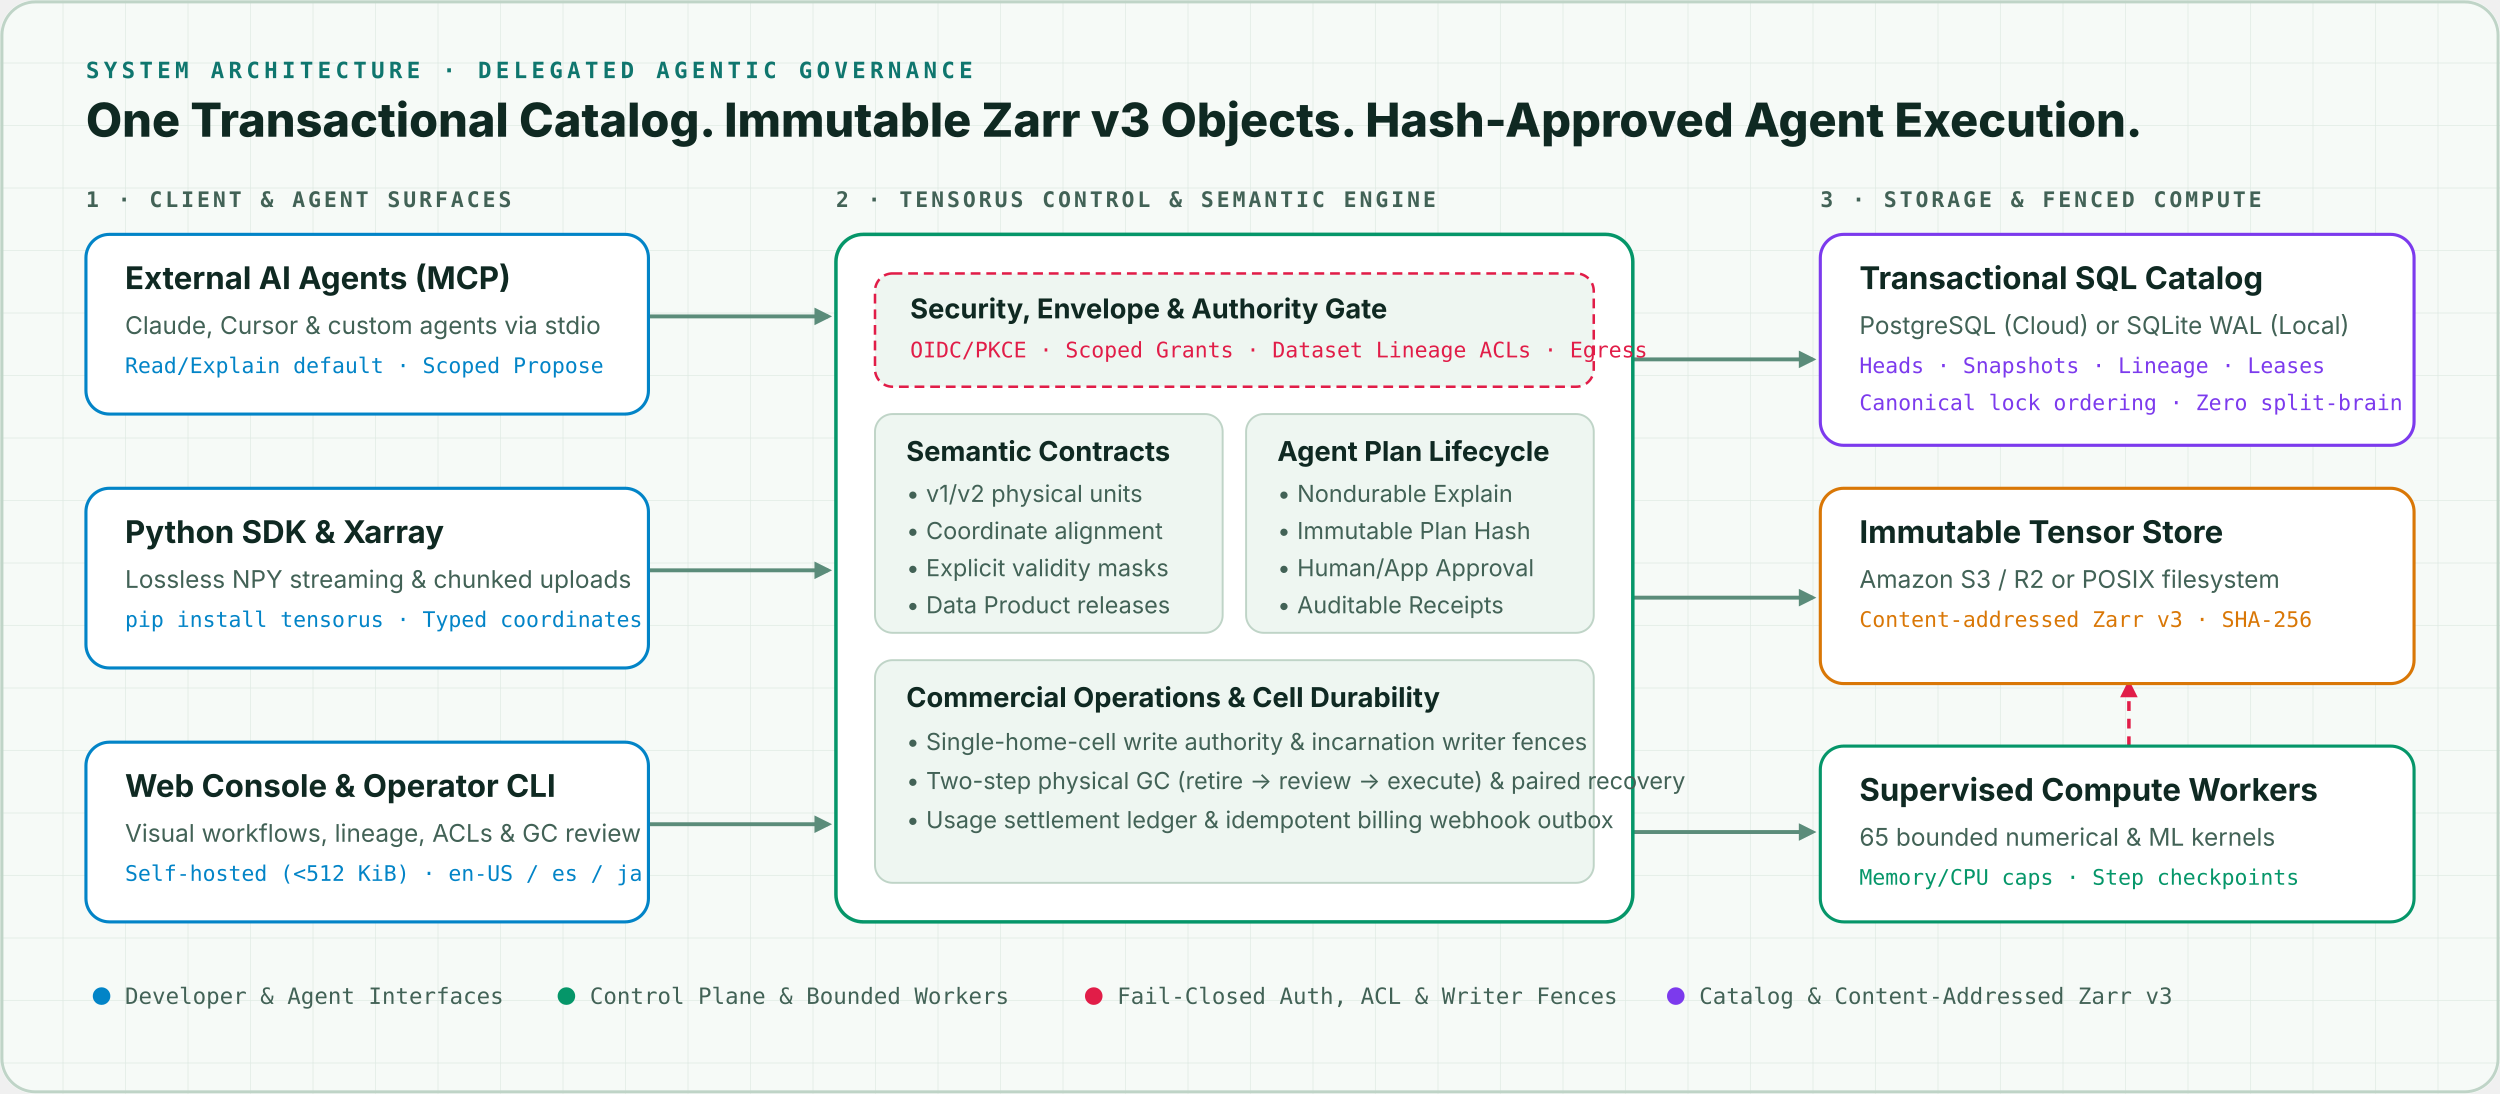
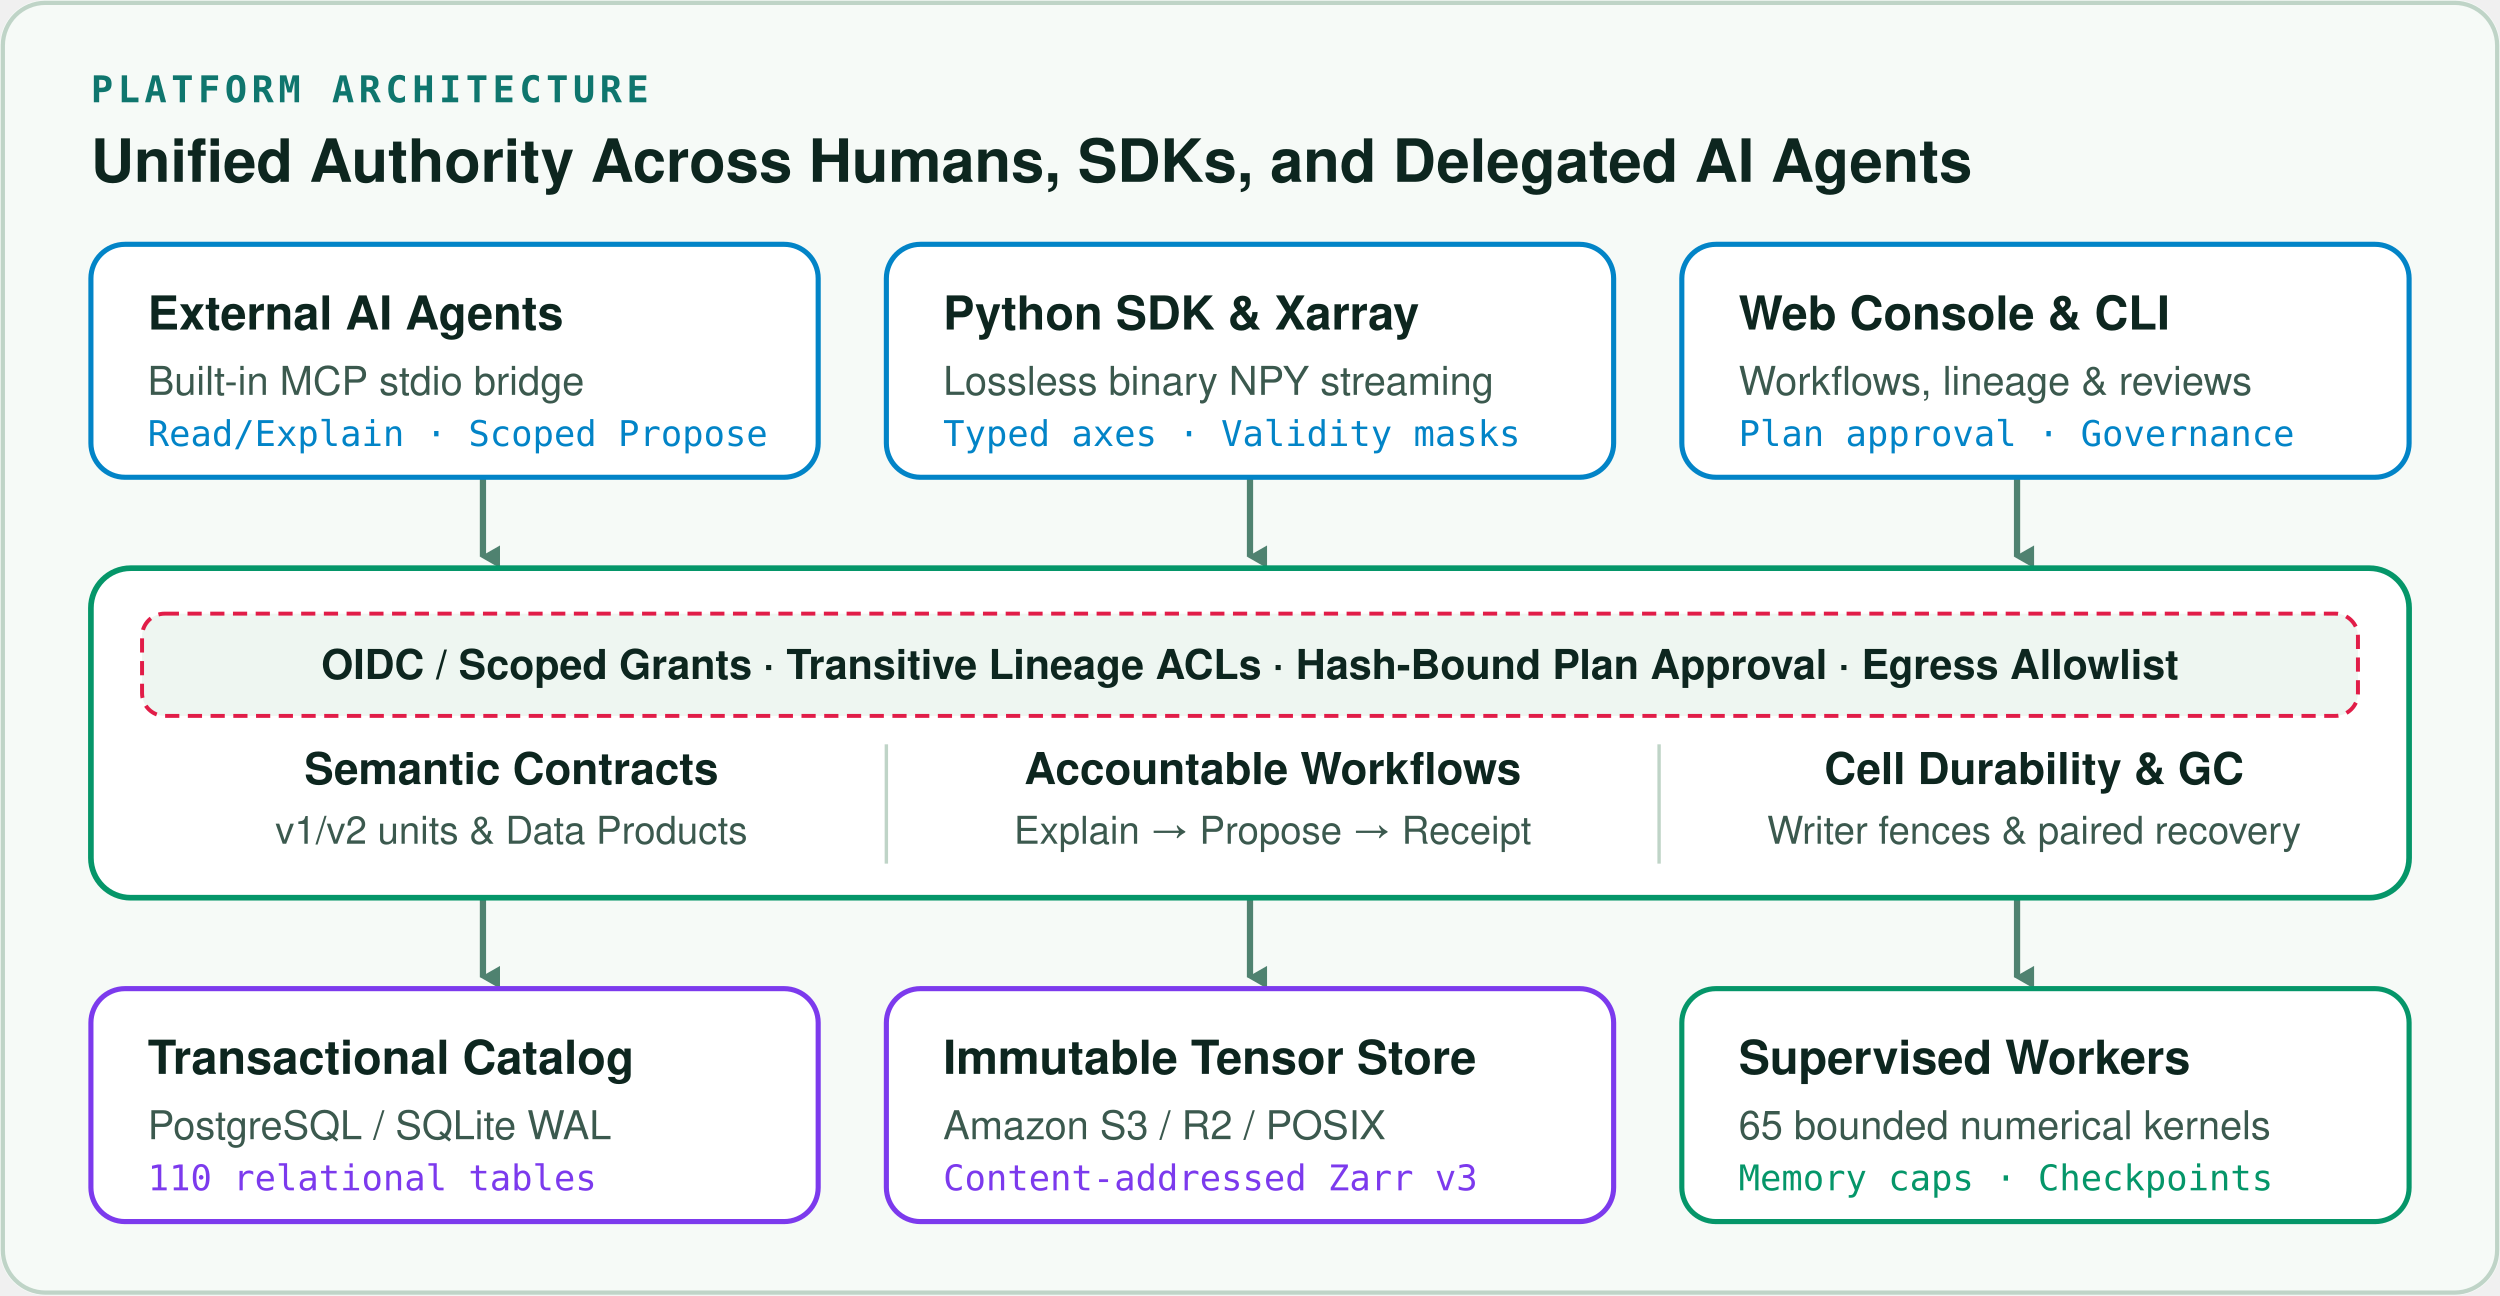
- <svg xmlns="http://www.w3.org/2000/svg" width="1280" height="560" viewBox="0 0 1280 560" role="img" aria-labelledby="arch-title arch-desc">
+ <svg xmlns="http://www.w3.org/2000/svg" width="880" height="456" viewBox="0 0 880 456" shape-rendering="geometricPrecision" text-rendering="geometricPrecision" role="img" aria-labelledby="arch-title arch-desc">
  <defs>
-     <pattern id="arch-grid" width="32" height="32" patternUnits="userSpaceOnUse">
-       <path d="M 32 0 L 0 0 0 32" fill="none" stroke="#dfebe3" stroke-width="0.75" />
-     </pattern>
-     <marker id="arr" markerWidth="9" markerHeight="9" refX="7" refY="4.5" orient="auto" markerUnits="userSpaceOnUse">
-       <path d="M0 0 L9 4.5 L0 9 Z" fill="#5b8c7a" />
-     </marker>
-     <marker id="arr-sec" markerWidth="9" markerHeight="9" refX="7" refY="4.5" orient="auto" markerUnits="userSpaceOnUse">
-       <path d="M0 0 L9 4.5 L0 9 Z" fill="#e11d48" />
+     <marker id="down" markerWidth="10" markerHeight="10" refX="5" refY="7" orient="auto" markerUnits="userSpaceOnUse">
+       <path d="M1 1 L5 8 L9 1 Z" fill="#4f8270" />
    </marker>
  </defs>
-   <rect width="1280" height="560" rx="18" fill="#f6faf7" />
-   <rect width="1280" height="560" rx="18" fill="url(#arch-grid)" />
-   <rect x="1" y="1" width="1278" height="558" rx="17" fill="none" stroke="#bfd4c7" stroke-width="1.5" />
-   <text x="44" y="40" font-family="ui-monospace, SFMono-Regular, 'SF Mono', Menlo, Consolas, monospace" font-size="11.5" font-weight="700" letter-spacing="2.2" fill="#0f766e">SYSTEM ARCHITECTURE · DELEGATED AGENTIC GOVERNANCE</text>
-   <text x="44" y="70" font-family="ui-sans-serif, -apple-system, BlinkMacSystemFont, 'Segoe UI', Inter, Helvetica, Arial, sans-serif" font-size="24" font-weight="800" fill="#0f2922">One Transactional Catalog. Immutable Zarr v3 Objects. Hash-Approved Agent Execution.</text>
-   <g fill="none" stroke="#5b8c7a" stroke-width="2" marker-end="url(#arr)">
-     <path d="M 332 162 L 424 162" />
-     <path d="M 332 292 L 424 292" />
-     <path d="M 332 422 L 424 422" />
-     <path d="M 836 184 L 928 184" />
-     <path d="M 836 306 L 928 306" />
-     <path d="M 836 426 L 928 426" />
+   <rect width="880" height="456" rx="16" fill="#f6faf7" />
+   <rect x="1" y="1" width="878" height="454" rx="15" fill="none" stroke="#bfd4c7" stroke-width="1.5" />
+   <text x="32" y="36" font-family="ui-monospace, SFMono-Regular, 'SF Mono', Menlo, Consolas, monospace" font-size="13" font-weight="700" letter-spacing="1.6" fill="#0f766e">PLATFORM ARCHITECTURE</text>
+   <text x="32" y="64" font-family="system-ui, -apple-system, BlinkMacSystemFont, 'Segoe UI', Helvetica, Arial, sans-serif" font-size="21" font-weight="800" fill="#0d261f">Unified Authority Across Humans, SDKs, and Delegated AI Agents</text>
+   <g stroke="#4f8270" stroke-width="2.2" fill="none" marker-end="url(#down)">
+     <line x1="170" y1="168" x2="170" y2="196" />
+     <line x1="440" y1="168" x2="440" y2="196" />
+     <line x1="710" y1="168" x2="710" y2="196" />
+     <line x1="170" y1="316" x2="170" y2="344" />
+     <line x1="440" y1="316" x2="440" y2="344" />
+     <line x1="710" y1="316" x2="710" y2="344" />
  </g>
-   <path d="M 1090 382 L 1090 350" fill="none" stroke="#e11d48" stroke-width="1.8" stroke-dasharray="5 4" marker-end="url(#arr-sec)" />
-   <text x="44" y="106" font-family="ui-monospace, SFMono-Regular, 'SF Mono', Menlo, Consolas, monospace" font-size="11" font-weight="700" letter-spacing="1.5" fill="#426256">1 · CLIENT &amp; AGENT SURFACES</text>
-   <rect x="44" y="120" width="288" height="92" rx="12" fill="#ffffff" stroke="#0284c7" stroke-width="1.6" />
-   <text x="64" y="148" font-family="ui-sans-serif, -apple-system, BlinkMacSystemFont, 'Segoe UI', Inter, Helvetica, Arial, sans-serif" font-size="16" font-weight="700" fill="#0f2922">External AI Agents (MCP)</text>
-   <text x="64" y="171" font-family="ui-sans-serif, -apple-system, BlinkMacSystemFont, 'Segoe UI', Inter, Helvetica, Arial, sans-serif" font-size="12.5" fill="#426256">Claude, Cursor &amp; custom agents via stdio</text>
-   <text x="64" y="191" font-family="ui-monospace, SFMono-Regular, 'SF Mono', Menlo, Consolas, monospace" font-size="11" fill="#0284c7">Read/Explain default · Scoped Propose</text>
-   <rect x="44" y="250" width="288" height="92" rx="12" fill="#ffffff" stroke="#0284c7" stroke-width="1.6" />
-   <text x="64" y="278" font-family="ui-sans-serif, -apple-system, BlinkMacSystemFont, 'Segoe UI', Inter, Helvetica, Arial, sans-serif" font-size="16" font-weight="700" fill="#0f2922">Python SDK &amp; Xarray</text>
-   <text x="64" y="301" font-family="ui-sans-serif, -apple-system, BlinkMacSystemFont, 'Segoe UI', Inter, Helvetica, Arial, sans-serif" font-size="12.5" fill="#426256">Lossless NPY streaming &amp; chunked uploads</text>
-   <text x="64" y="321" font-family="ui-monospace, SFMono-Regular, 'SF Mono', Menlo, Consolas, monospace" font-size="11" fill="#0284c7">pip install tensorus · Typed coordinates</text>
-   <rect x="44" y="380" width="288" height="92" rx="12" fill="#ffffff" stroke="#0284c7" stroke-width="1.6" />
-   <text x="64" y="408" font-family="ui-sans-serif, -apple-system, BlinkMacSystemFont, 'Segoe UI', Inter, Helvetica, Arial, sans-serif" font-size="16" font-weight="700" fill="#0f2922">Web Console &amp; Operator CLI</text>
-   <text x="64" y="431" font-family="ui-sans-serif, -apple-system, BlinkMacSystemFont, 'Segoe UI', Inter, Helvetica, Arial, sans-serif" font-size="12.5" fill="#426256">Visual workflows, lineage, ACLs &amp; GC review</text>
-   <text x="64" y="451" font-family="ui-monospace, SFMono-Regular, 'SF Mono', Menlo, Consolas, monospace" font-size="11" fill="#0284c7">Self-hosted (&lt;512 KiB) · en-US / es / ja</text>
-   <text x="428" y="106" font-family="ui-monospace, SFMono-Regular, 'SF Mono', Menlo, Consolas, monospace" font-size="11" font-weight="700" letter-spacing="1.5" fill="#426256">2 · TENSORUS CONTROL &amp; SEMANTIC ENGINE</text>
-   <rect x="428" y="120" width="408" height="352" rx="14" fill="#ffffff" stroke="#059669" stroke-width="1.8" />
-   <rect x="448" y="140" width="368" height="58" rx="9" fill="#eef6f1" stroke="#e11d48" stroke-width="1.3" stroke-dasharray="5 3" />
-   <text x="466" y="163" font-family="ui-sans-serif, -apple-system, BlinkMacSystemFont, 'Segoe UI', Inter, Helvetica, Arial, sans-serif" font-size="14" font-weight="700" fill="#0f2922">Security, Envelope &amp; Authority Gate</text>
-   <text x="466" y="183" font-family="ui-monospace, SFMono-Regular, 'SF Mono', Menlo, Consolas, monospace" font-size="11" fill="#e11d48">OIDC/PKCE · Scoped Grants · Dataset Lineage ACLs · Egress</text>
-   <rect x="448" y="212" width="178" height="112" rx="9" fill="#eef6f1" stroke="#bfd4c7" />
-   <text x="464" y="236" font-family="ui-sans-serif, -apple-system, BlinkMacSystemFont, 'Segoe UI', Inter, Helvetica, Arial, sans-serif" font-size="14" font-weight="700" fill="#0f2922">Semantic Contracts</text>
-   <text x="464" y="257" font-family="ui-sans-serif, -apple-system, BlinkMacSystemFont, 'Segoe UI', Inter, Helvetica, Arial, sans-serif" font-size="12" fill="#426256">• v1/v2 physical units</text>
-   <text x="464" y="276" font-family="ui-sans-serif, -apple-system, BlinkMacSystemFont, 'Segoe UI', Inter, Helvetica, Arial, sans-serif" font-size="12" fill="#426256">• Coordinate alignment</text>
-   <text x="464" y="295" font-family="ui-sans-serif, -apple-system, BlinkMacSystemFont, 'Segoe UI', Inter, Helvetica, Arial, sans-serif" font-size="12" fill="#426256">• Explicit validity masks</text>
-   <text x="464" y="314" font-family="ui-sans-serif, -apple-system, BlinkMacSystemFont, 'Segoe UI', Inter, Helvetica, Arial, sans-serif" font-size="12" fill="#426256">• Data Product releases</text>
-   <rect x="638" y="212" width="178" height="112" rx="9" fill="#eef6f1" stroke="#bfd4c7" />
-   <text x="654" y="236" font-family="ui-sans-serif, -apple-system, BlinkMacSystemFont, 'Segoe UI', Inter, Helvetica, Arial, sans-serif" font-size="14" font-weight="700" fill="#0f2922">Agent Plan Lifecycle</text>
-   <text x="654" y="257" font-family="ui-sans-serif, -apple-system, BlinkMacSystemFont, 'Segoe UI', Inter, Helvetica, Arial, sans-serif" font-size="12" fill="#426256">• Nondurable Explain</text>
-   <text x="654" y="276" font-family="ui-sans-serif, -apple-system, BlinkMacSystemFont, 'Segoe UI', Inter, Helvetica, Arial, sans-serif" font-size="12" fill="#426256">• Immutable Plan Hash</text>
-   <text x="654" y="295" font-family="ui-sans-serif, -apple-system, BlinkMacSystemFont, 'Segoe UI', Inter, Helvetica, Arial, sans-serif" font-size="12" fill="#426256">• Human/App Approval</text>
-   <text x="654" y="314" font-family="ui-sans-serif, -apple-system, BlinkMacSystemFont, 'Segoe UI', Inter, Helvetica, Arial, sans-serif" font-size="12" fill="#426256">• Auditable Receipts</text>
-   <rect x="448" y="338" width="368" height="114" rx="9" fill="#eef6f1" stroke="#bfd4c7" />
-   <text x="464" y="362" font-family="ui-sans-serif, -apple-system, BlinkMacSystemFont, 'Segoe UI', Inter, Helvetica, Arial, sans-serif" font-size="14" font-weight="700" fill="#0f2922">Commercial Operations &amp; Cell Durability</text>
-   <text x="464" y="384" font-family="ui-sans-serif, -apple-system, BlinkMacSystemFont, 'Segoe UI', Inter, Helvetica, Arial, sans-serif" font-size="12" fill="#426256">• Single-home-cell write authority &amp; incarnation writer fences</text>
-   <text x="464" y="404" font-family="ui-sans-serif, -apple-system, BlinkMacSystemFont, 'Segoe UI', Inter, Helvetica, Arial, sans-serif" font-size="12" fill="#426256">• Two-step physical GC (retire → review → execute) &amp; paired recovery</text>
-   <text x="464" y="424" font-family="ui-sans-serif, -apple-system, BlinkMacSystemFont, 'Segoe UI', Inter, Helvetica, Arial, sans-serif" font-size="12" fill="#426256">• Usage settlement ledger &amp; idempotent billing webhook outbox</text>
-   <text x="932" y="106" font-family="ui-monospace, SFMono-Regular, 'SF Mono', Menlo, Consolas, monospace" font-size="11" font-weight="700" letter-spacing="1.5" fill="#426256">3 · STORAGE &amp; FENCED COMPUTE</text>
-   <rect x="932" y="120" width="304" height="108" rx="12" fill="#ffffff" stroke="#7c3aed" stroke-width="1.6" />
-   <text x="952" y="148" font-family="ui-sans-serif, -apple-system, BlinkMacSystemFont, 'Segoe UI', Inter, Helvetica, Arial, sans-serif" font-size="16" font-weight="700" fill="#0f2922">Transactional SQL Catalog</text>
-   <text x="952" y="171" font-family="ui-sans-serif, -apple-system, BlinkMacSystemFont, 'Segoe UI', Inter, Helvetica, Arial, sans-serif" font-size="12.5" fill="#426256">PostgreSQL (Cloud) or SQLite WAL (Local)</text>
-   <text x="952" y="191" font-family="ui-monospace, SFMono-Regular, 'SF Mono', Menlo, Consolas, monospace" font-size="11" fill="#7c3aed">Heads · Snapshots · Lineage · Leases</text>
-   <text x="952" y="210" font-family="ui-monospace, SFMono-Regular, 'SF Mono', Menlo, Consolas, monospace" font-size="11" fill="#7c3aed">Canonical lock ordering · Zero split-brain</text>
-   <rect x="932" y="250" width="304" height="100" rx="12" fill="#ffffff" stroke="#d97706" stroke-width="1.6" />
-   <text x="952" y="278" font-family="ui-sans-serif, -apple-system, BlinkMacSystemFont, 'Segoe UI', Inter, Helvetica, Arial, sans-serif" font-size="16" font-weight="700" fill="#0f2922">Immutable Tensor Store</text>
-   <text x="952" y="301" font-family="ui-sans-serif, -apple-system, BlinkMacSystemFont, 'Segoe UI', Inter, Helvetica, Arial, sans-serif" font-size="12.5" fill="#426256">Amazon S3 / R2 or POSIX filesystem</text>
-   <text x="952" y="321" font-family="ui-monospace, SFMono-Regular, 'SF Mono', Menlo, Consolas, monospace" font-size="11" fill="#d97706">Content-addressed Zarr v3 · SHA-256</text>
-   <rect x="932" y="382" width="304" height="90" rx="12" fill="#ffffff" stroke="#059669" stroke-width="1.6" />
-   <text x="952" y="410" font-family="ui-sans-serif, -apple-system, BlinkMacSystemFont, 'Segoe UI', Inter, Helvetica, Arial, sans-serif" font-size="16" font-weight="700" fill="#0f2922">Supervised Compute Workers</text>
-   <text x="952" y="433" font-family="ui-sans-serif, -apple-system, BlinkMacSystemFont, 'Segoe UI', Inter, Helvetica, Arial, sans-serif" font-size="12.5" fill="#426256">65 bounded numerical &amp; ML kernels</text>
-   <text x="952" y="453" font-family="ui-monospace, SFMono-Regular, 'SF Mono', Menlo, Consolas, monospace" font-size="11" fill="#059669">Memory/CPU caps · Step checkpoints</text>
-   <g transform="translate(44, 514)" font-family="ui-monospace, SFMono-Regular, 'SF Mono', Menlo, Consolas, monospace" font-size="11.5" fill="#426256">
-     <circle cx="8" cy="-4" r="4.5" fill="#0284c7" />
-     <text x="20" y="0">Developer &amp; Agent Interfaces</text>
-     <circle cx="246" cy="-4" r="4.5" fill="#059669" />
-     <text x="258" y="0">Control Plane &amp; Bounded Workers</text>
-     <circle cx="516" cy="-4" r="4.5" fill="#e11d48" />
-     <text x="528" y="0">Fail-Closed Auth, ACL &amp; Writer Fences</text>
-     <circle cx="814" cy="-4" r="4.5" fill="#7c3aed" />
-     <text x="826" y="0">Catalog &amp; Content-Addressed Zarr v3</text>
+   <g transform="translate(32, 86)">
+     <rect x="0" y="0" width="256" height="82" rx="12" fill="#ffffff" stroke="#0284c7" stroke-width="1.8" />
+     <text x="20" y="30" font-family="system-ui, -apple-system, BlinkMacSystemFont, 'Segoe UI', Helvetica, Arial, sans-serif" font-size="16.5" font-weight="700" fill="#0d261f">External AI Agents</text>
+     <text x="20" y="53" font-family="system-ui, -apple-system, BlinkMacSystemFont, 'Segoe UI', Helvetica, Arial, sans-serif" font-size="14" fill="#3b594e">Built-in MCP stdio bridge</text>
+     <text x="20" y="71" font-family="ui-monospace, SFMono-Regular, 'SF Mono', Menlo, Consolas, monospace" font-size="12.5" fill="#0284c7">Read/Explain · Scoped Propose</text>
+     <rect x="280" y="0" width="256" height="82" rx="12" fill="#ffffff" stroke="#0284c7" stroke-width="1.8" />
+     <text x="300" y="30" font-family="system-ui, -apple-system, BlinkMacSystemFont, 'Segoe UI', Helvetica, Arial, sans-serif" font-size="16.5" font-weight="700" fill="#0d261f">Python SDK &amp; Xarray</text>
+     <text x="300" y="53" font-family="system-ui, -apple-system, BlinkMacSystemFont, 'Segoe UI', Helvetica, Arial, sans-serif" font-size="14" fill="#3b594e">Lossless binary NPY streaming</text>
+     <text x="300" y="71" font-family="ui-monospace, SFMono-Regular, 'SF Mono', Menlo, Consolas, monospace" font-size="12.5" fill="#0284c7">Typed axes · Validity masks</text>
+     <rect x="560" y="0" width="256" height="82" rx="12" fill="#ffffff" stroke="#0284c7" stroke-width="1.8" />
+     <text x="580" y="30" font-family="system-ui, -apple-system, BlinkMacSystemFont, 'Segoe UI', Helvetica, Arial, sans-serif" font-size="16.5" font-weight="700" fill="#0d261f">Web Console &amp; CLI</text>
+     <text x="580" y="53" font-family="system-ui, -apple-system, BlinkMacSystemFont, 'Segoe UI', Helvetica, Arial, sans-serif" font-size="14" fill="#3b594e">Workflows, lineage &amp; reviews</text>
+     <text x="580" y="71" font-family="ui-monospace, SFMono-Regular, 'SF Mono', Menlo, Consolas, monospace" font-size="12.5" fill="#0284c7">Plan approval · Governance</text>
+   </g>
+   <g transform="translate(32, 200)">
+     <rect x="0" y="0" width="816" height="116" rx="14" fill="#ffffff" stroke="#059669" stroke-width="2" />
+     <rect x="18" y="16" width="780" height="36" rx="8" fill="#eef6f1" stroke="#e11d48" stroke-width="1.4" stroke-dasharray="5 3" />
+     <text x="408" y="39" text-anchor="middle" font-family="system-ui, -apple-system, BlinkMacSystemFont, 'Segoe UI', Helvetica, Arial, sans-serif" font-size="14.5" font-weight="700" fill="#0d261f">OIDC / Scoped Grants  ·  Transitive Lineage ACLs  ·  Hash-Bound Plan Approval  ·  Egress Allowlist</text>
+     <text x="148" y="76" text-anchor="middle" font-family="system-ui, -apple-system, BlinkMacSystemFont, 'Segoe UI', Helvetica, Arial, sans-serif" font-size="15.5" font-weight="700" fill="#0d261f">Semantic Contracts</text>
+     <text x="148" y="97" text-anchor="middle" font-family="system-ui, -apple-system, BlinkMacSystemFont, 'Segoe UI', Helvetica, Arial, sans-serif" font-size="13.5" fill="#3b594e">v1/v2 units &amp; Data Products</text>
+     <line x1="280" y1="62" x2="280" y2="104" stroke="#bfd4c7" stroke-width="1.2" />
+     <text x="416" y="76" text-anchor="middle" font-family="system-ui, -apple-system, BlinkMacSystemFont, 'Segoe UI', Helvetica, Arial, sans-serif" font-size="15.5" font-weight="700" fill="#0d261f">Accountable Workflows</text>
+     <text x="416" y="97" text-anchor="middle" font-family="system-ui, -apple-system, BlinkMacSystemFont, 'Segoe UI', Helvetica, Arial, sans-serif" font-size="13.5" fill="#3b594e">Explain → Propose → Receipt</text>
+     <line x1="552" y1="62" x2="552" y2="104" stroke="#bfd4c7" stroke-width="1.2" />
+     <text x="684" y="76" text-anchor="middle" font-family="system-ui, -apple-system, BlinkMacSystemFont, 'Segoe UI', Helvetica, Arial, sans-serif" font-size="15.5" font-weight="700" fill="#0d261f">Cell Durability &amp; GC</text>
+     <text x="684" y="97" text-anchor="middle" font-family="system-ui, -apple-system, BlinkMacSystemFont, 'Segoe UI', Helvetica, Arial, sans-serif" font-size="13.5" fill="#3b594e">Writer fences &amp; paired recovery</text>
+   </g>
+   <g transform="translate(32, 348)">
+     <rect x="0" y="0" width="256" height="82" rx="12" fill="#ffffff" stroke="#7c3aed" stroke-width="1.8" />
+     <text x="20" y="30" font-family="system-ui, -apple-system, BlinkMacSystemFont, 'Segoe UI', Helvetica, Arial, sans-serif" font-size="16.5" font-weight="700" fill="#0d261f">Transactional Catalog</text>
+     <text x="20" y="53" font-family="system-ui, -apple-system, BlinkMacSystemFont, 'Segoe UI', Helvetica, Arial, sans-serif" font-size="14" fill="#3b594e">PostgreSQL / SQLite WAL</text>
+     <text x="20" y="71" font-family="ui-monospace, SFMono-Regular, 'SF Mono', Menlo, Consolas, monospace" font-size="12.5" fill="#7c3aed">110 relational tables</text>
+     <rect x="280" y="0" width="256" height="82" rx="12" fill="#ffffff" stroke="#7c3aed" stroke-width="1.8" />
+     <text x="300" y="30" font-family="system-ui, -apple-system, BlinkMacSystemFont, 'Segoe UI', Helvetica, Arial, sans-serif" font-size="16.5" font-weight="700" fill="#0d261f">Immutable Tensor Store</text>
+     <text x="300" y="53" font-family="system-ui, -apple-system, BlinkMacSystemFont, 'Segoe UI', Helvetica, Arial, sans-serif" font-size="14" fill="#3b594e">Amazon S3 / R2 / POSIX</text>
+     <text x="300" y="71" font-family="ui-monospace, SFMono-Regular, 'SF Mono', Menlo, Consolas, monospace" font-size="12.5" fill="#7c3aed">Content-addressed Zarr v3</text>
+     <rect x="560" y="0" width="256" height="82" rx="12" fill="#ffffff" stroke="#059669" stroke-width="1.8" />
+     <text x="580" y="30" font-family="system-ui, -apple-system, BlinkMacSystemFont, 'Segoe UI', Helvetica, Arial, sans-serif" font-size="16.5" font-weight="700" fill="#0d261f">Supervised Workers</text>
+     <text x="580" y="53" font-family="system-ui, -apple-system, BlinkMacSystemFont, 'Segoe UI', Helvetica, Arial, sans-serif" font-size="14" fill="#3b594e">65 bounded numerical kernels</text>
+     <text x="580" y="71" font-family="ui-monospace, SFMono-Regular, 'SF Mono', Menlo, Consolas, monospace" font-size="12.5" fill="#059669">Memory caps · Checkpoints</text>
  </g>
</svg>
